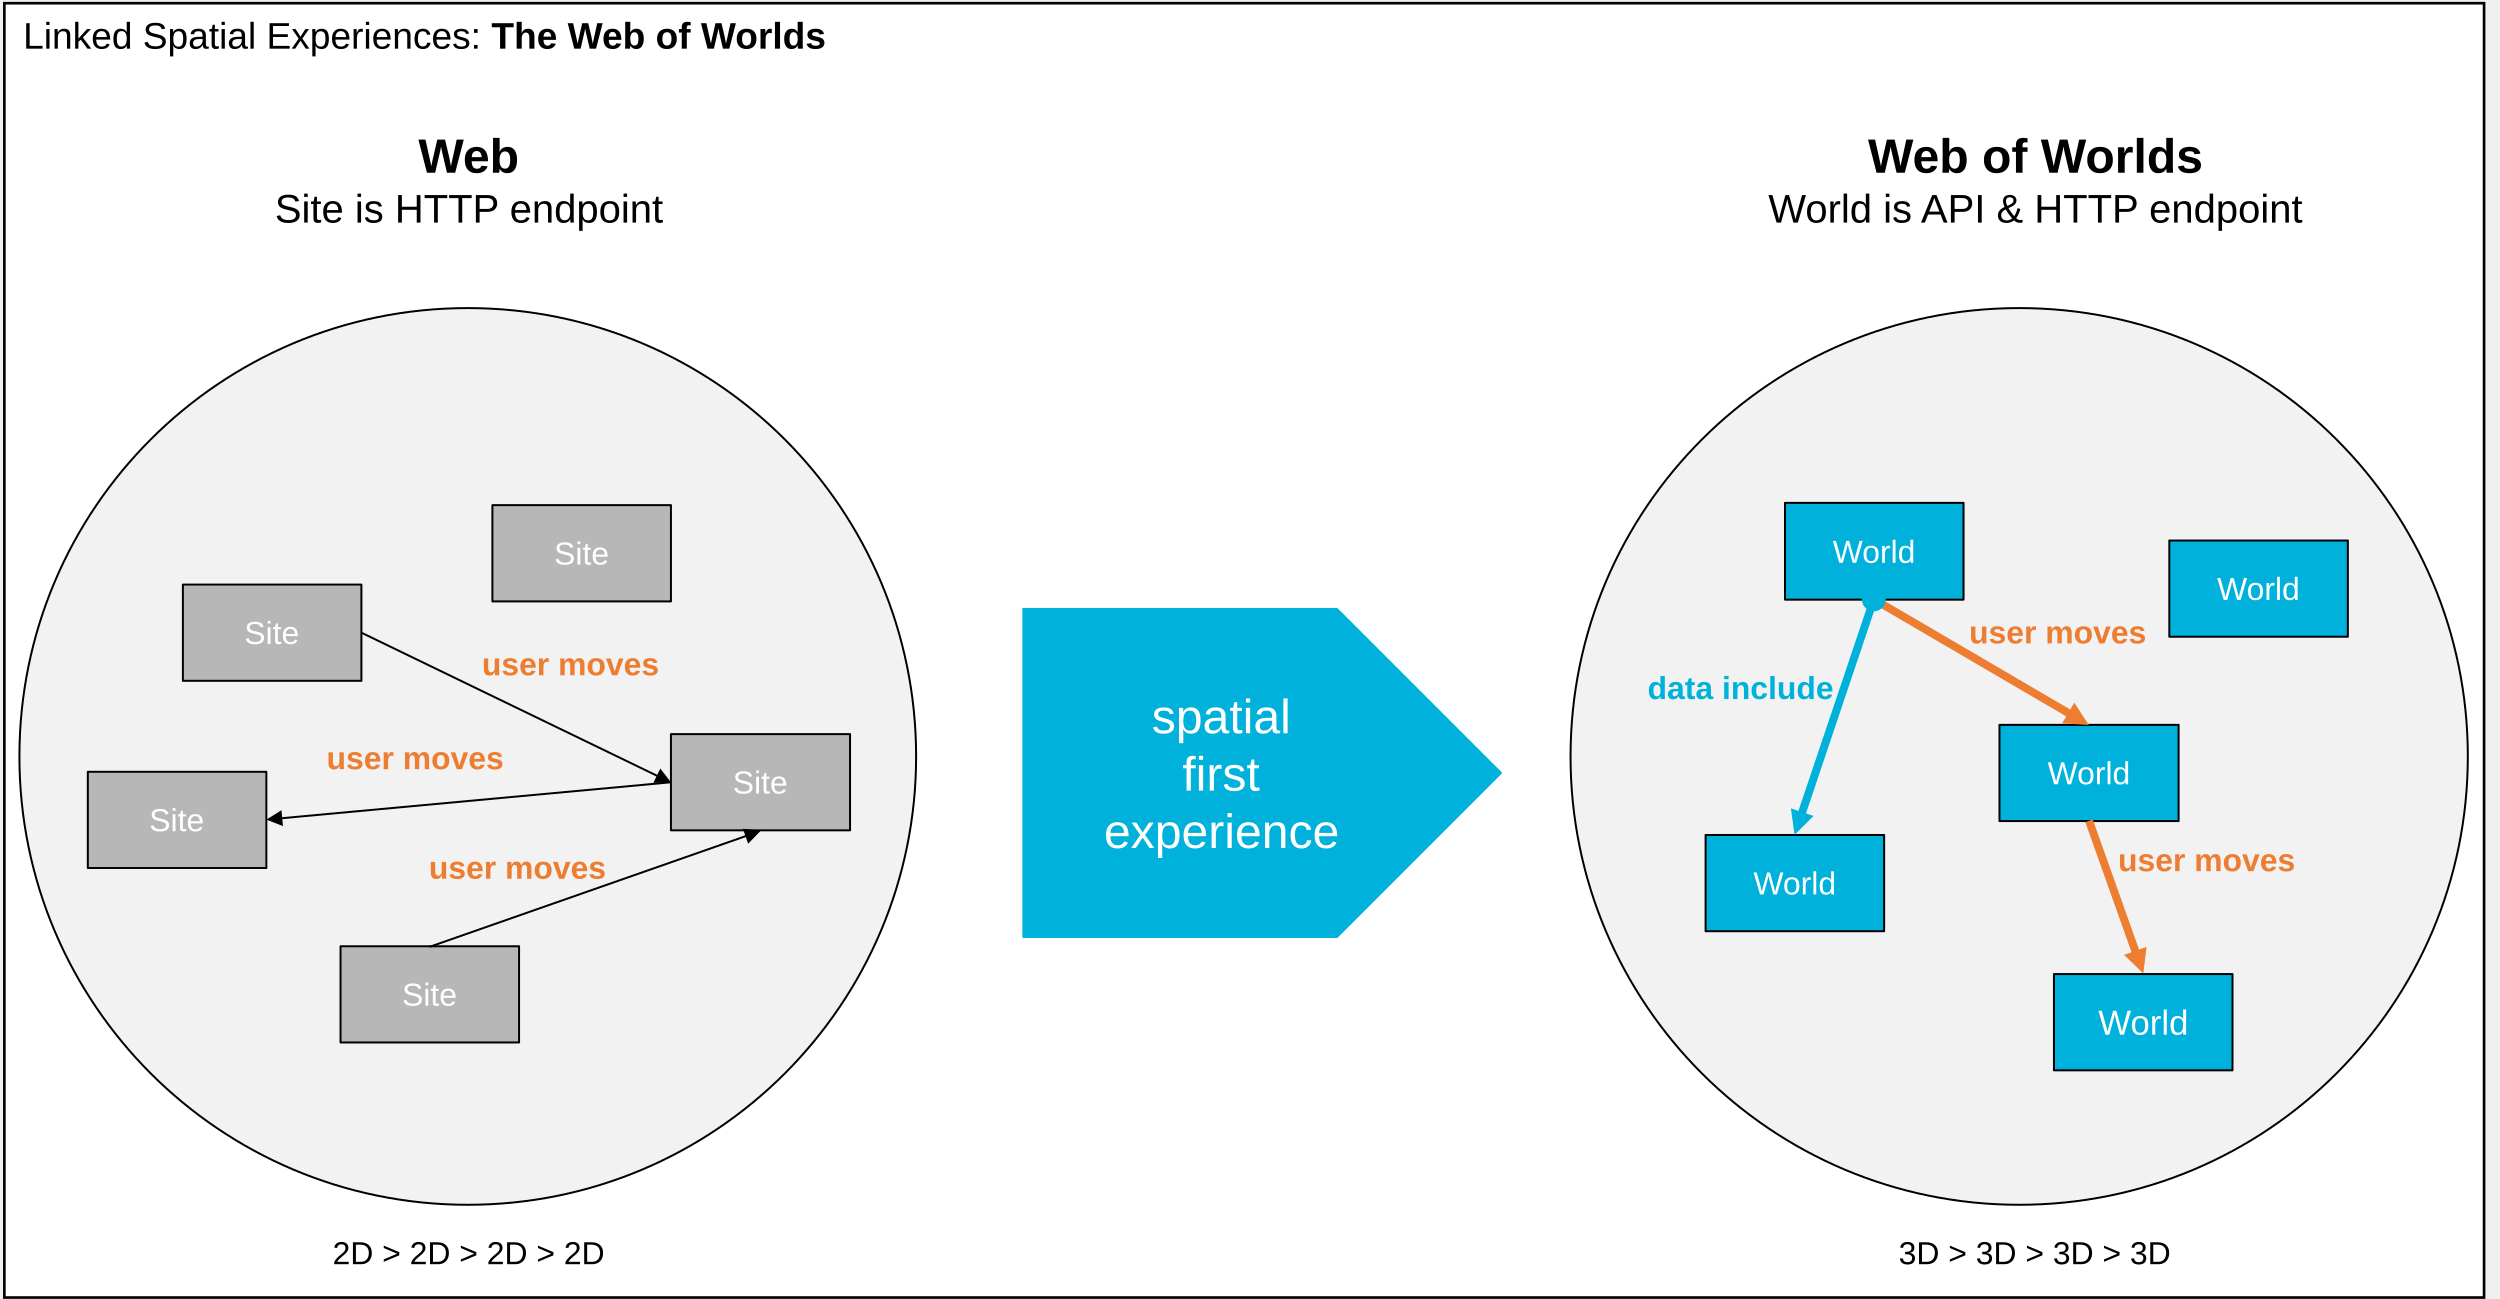
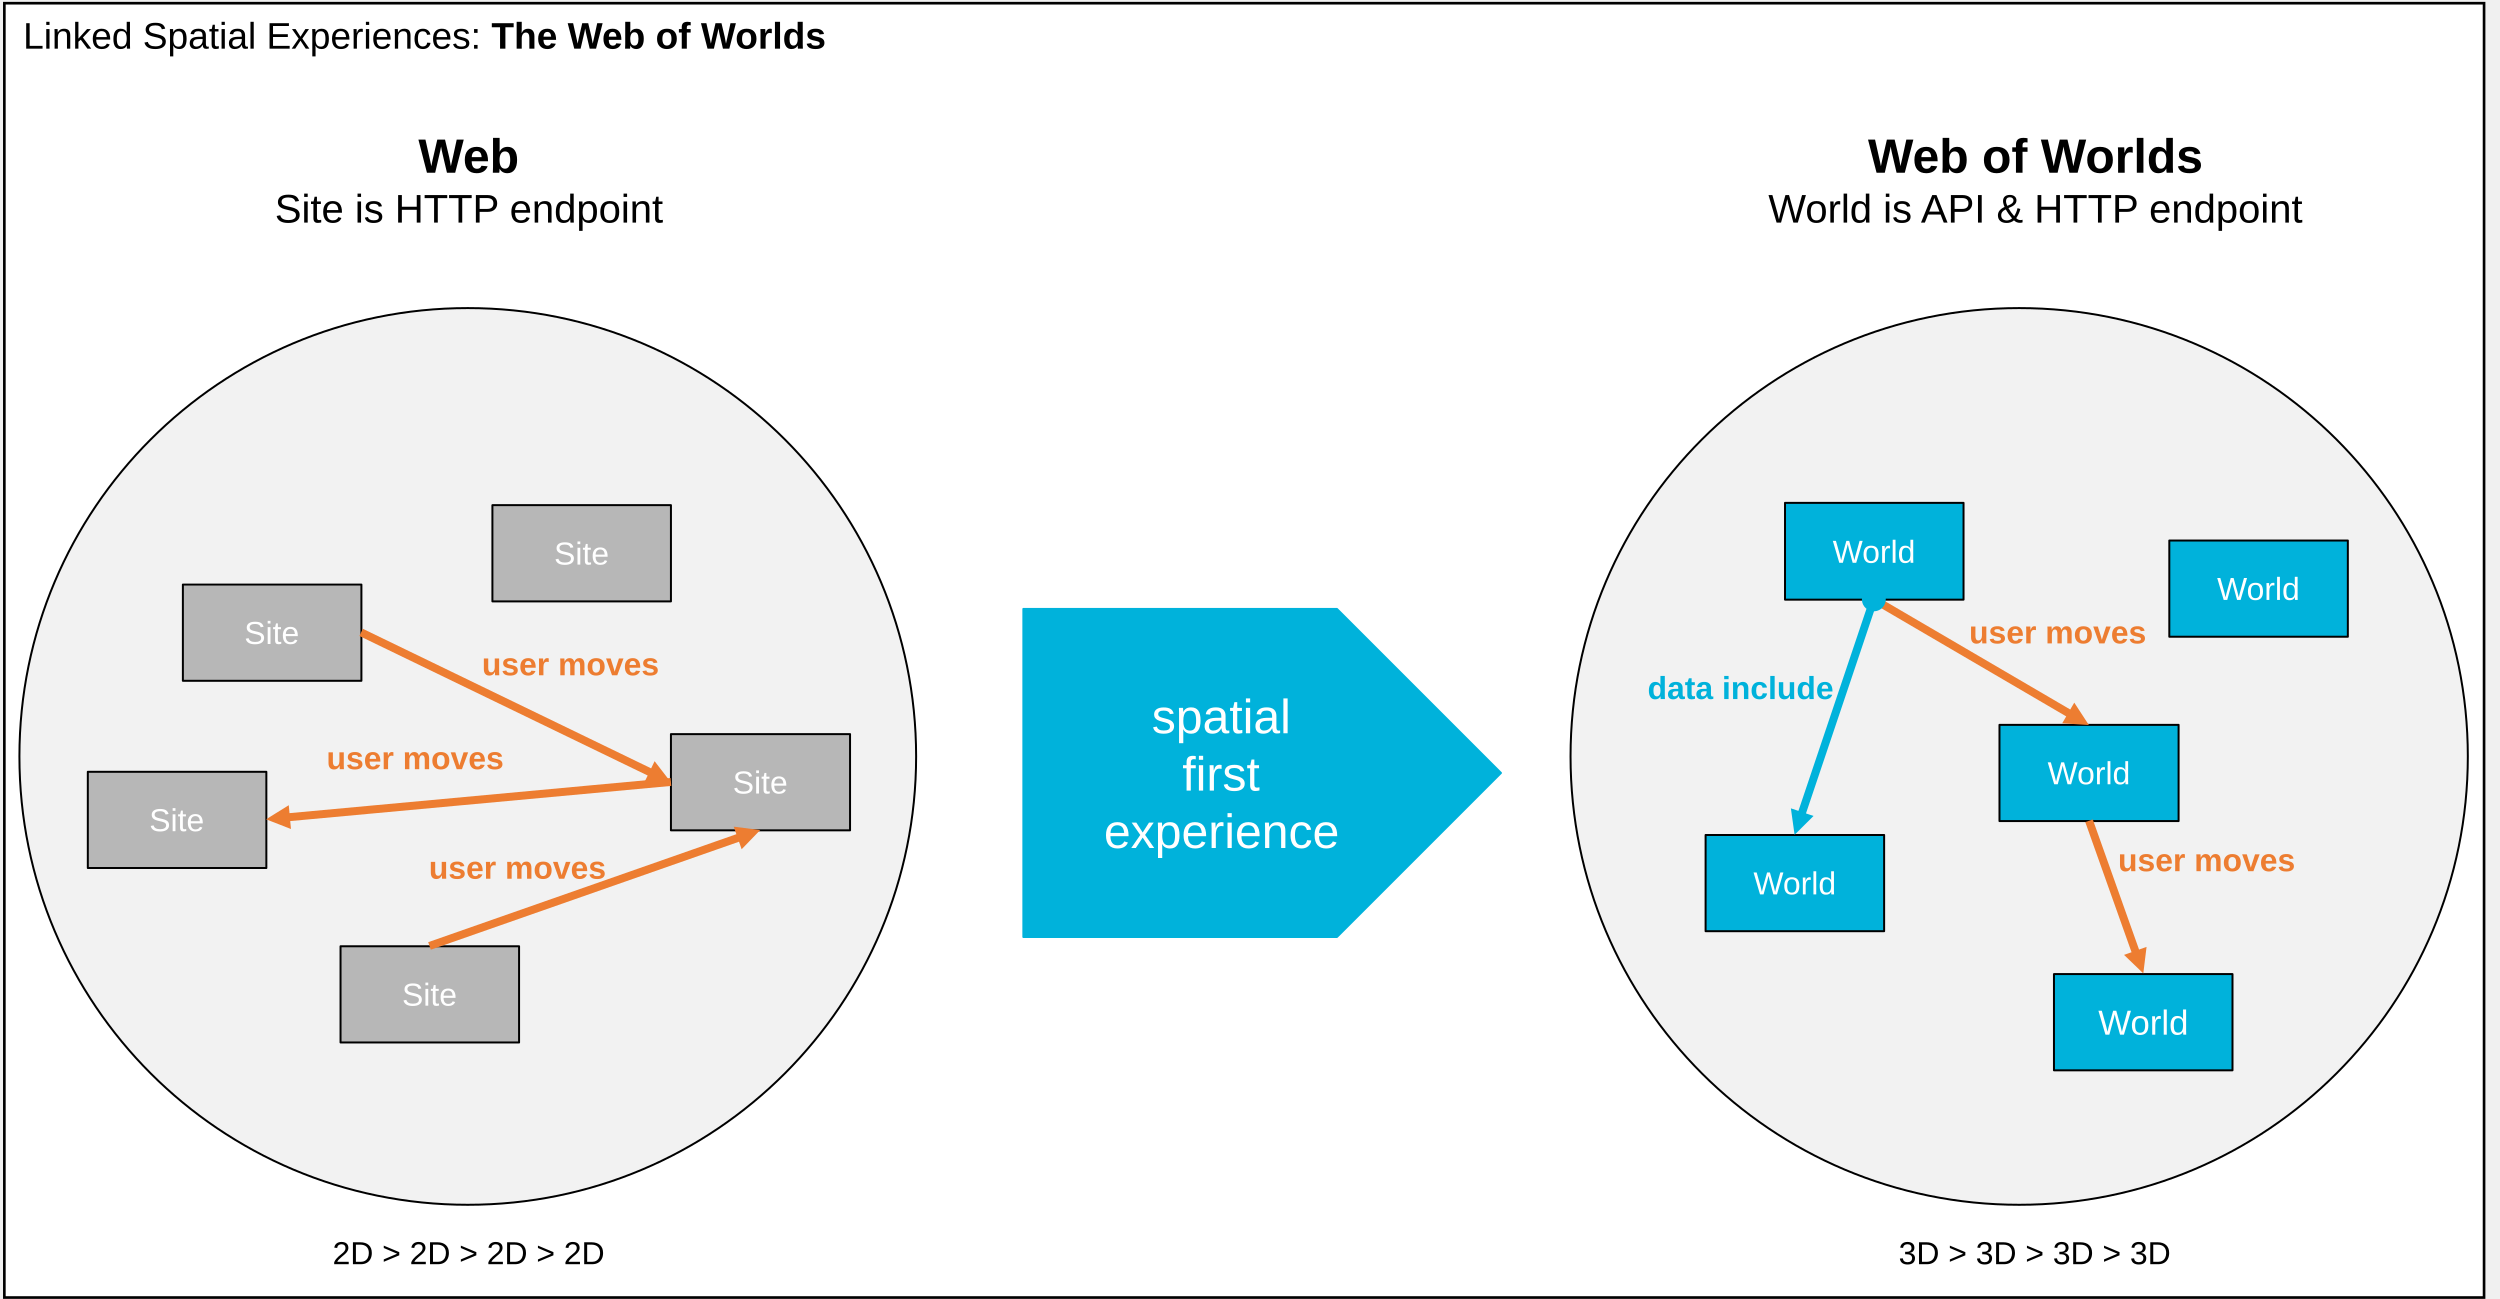
<svg xmlns="http://www.w3.org/2000/svg" width="4313" height="2241" xml:space="preserve" overflow="hidden">
  <g transform="translate(-41 -55)">
    <g>
      <rect x="48.5" y="60.5" width="4278" height="2233" stroke="#000000" stroke-width="4.583" stroke-linecap="butt" stroke-linejoin="miter" stroke-miterlimit="8" stroke-opacity="1" fill="#FFFFFF" fill-opacity="1" />
      <text fill="#000000" fill-opacity="1" font-family="Arial,Arial_MSFontService,sans-serif" font-style="normal" font-variant="normal" font-weight="400" font-stretch="normal" font-size="64" text-anchor="start" direction="ltr" writing-mode="lr-tb" unicode-bidi="normal" text-decoration="none" transform="matrix(1 0 0 1 80.9449 139)">Linked Spatial Experiences: </text>
      <text fill="#000000" fill-opacity="1" font-family="Arial,Arial_MSFontService,sans-serif" font-style="normal" font-variant="normal" font-weight="700" font-stretch="normal" font-size="64" text-anchor="start" direction="ltr" writing-mode="lr-tb" unicode-bidi="normal" text-decoration="none" transform="matrix(1 0 0 1 888.757 139)">The Web of Worlds</text>
      <path d="M74.5 1360C74.5 932.808 420.808 586.5 848 586.5 1275.19 586.5 1621.5 932.808 1621.5 1360 1621.5 1787.19 1275.19 2133.5 848 2133.5 420.808 2133.5 74.5 1787.19 74.5 1360Z" stroke="#000000" stroke-width="3.438" stroke-linecap="butt" stroke-linejoin="round" stroke-miterlimit="10" stroke-opacity="1" fill="#F2F2F2" fill-rule="evenodd" fill-opacity="1" />
      <text fill="#000000" fill-opacity="1" font-family="Arial,Arial_MSFontService,sans-serif" font-style="normal" font-variant="normal" font-weight="700" font-stretch="normal" font-size="83" text-anchor="start" direction="ltr" writing-mode="lr-tb" unicode-bidi="normal" text-decoration="none" transform="matrix(1 0 0 1 762.768 353)">Web</text>
      <text fill="#000000" fill-opacity="1" font-family="Arial,Arial_MSFontService,sans-serif" font-style="normal" font-variant="normal" font-weight="400" font-stretch="normal" font-size="69" text-anchor="start" direction="ltr" writing-mode="lr-tb" unicode-bidi="normal" text-decoration="none" transform="matrix(1 0 0 1 515.13 439)">Site is HTTP endpoint</text>
      <rect x="890.5" y="926.5" width="308" height="166" stroke="#000000" stroke-width="3.438" stroke-linecap="butt" stroke-linejoin="round" stroke-miterlimit="10" stroke-opacity="1" fill="#B7B7B7" fill-opacity="1" />
      <text fill="#FFFFFF" fill-opacity="1" font-family="Arial,Arial_MSFontService,sans-serif" font-style="normal" font-variant="normal" font-weight="400" font-stretch="normal" font-size="55" text-anchor="start" direction="ltr" writing-mode="lr-tb" unicode-bidi="normal" text-decoration="none" transform="matrix(1 0 0 1 996.924 1029)">Site</text>
      <rect x="356.5" y="1063.5" width="308" height="166" stroke="#000000" stroke-width="3.438" stroke-linecap="butt" stroke-linejoin="round" stroke-miterlimit="10" stroke-opacity="1" fill="#B7B7B7" fill-opacity="1" />
      <text fill="#FFFFFF" fill-opacity="1" font-family="Arial,Arial_MSFontService,sans-serif" font-style="normal" font-variant="normal" font-weight="400" font-stretch="normal" font-size="55" text-anchor="start" direction="ltr" writing-mode="lr-tb" unicode-bidi="normal" text-decoration="none" transform="matrix(1 0 0 1 462.445 1166)">Site</text>
      <rect x="1198.5" y="1321.5" width="309" height="166" stroke="#000000" stroke-width="3.438" stroke-linecap="butt" stroke-linejoin="round" stroke-miterlimit="10" stroke-opacity="1" fill="#B7B7B7" fill-opacity="1" />
      <text fill="#FFFFFF" fill-opacity="1" font-family="Arial,Arial_MSFontService,sans-serif" font-style="normal" font-variant="normal" font-weight="400" font-stretch="normal" font-size="55" text-anchor="start" direction="ltr" writing-mode="lr-tb" unicode-bidi="normal" text-decoration="none" transform="matrix(1 0 0 1 1305.18 1424)">Site</text>
      <rect x="192.5" y="1386.5" width="308" height="166" stroke="#000000" stroke-width="3.438" stroke-linecap="butt" stroke-linejoin="round" stroke-miterlimit="10" stroke-opacity="1" fill="#B7B7B7" fill-opacity="1" />
      <text fill="#FFFFFF" fill-opacity="1" font-family="Arial,Arial_MSFontService,sans-serif" font-style="normal" font-variant="normal" font-weight="400" font-stretch="normal" font-size="55" text-anchor="start" direction="ltr" writing-mode="lr-tb" unicode-bidi="normal" text-decoration="none" transform="matrix(1 0 0 1 298.502 1489)">Site</text>
      <rect x="628.5" y="1687.5" width="308" height="166" stroke="#000000" stroke-width="3.438" stroke-linecap="butt" stroke-linejoin="round" stroke-miterlimit="10" stroke-opacity="1" fill="#B7B7B7" fill-opacity="1" />
      <text fill="#FFFFFF" fill-opacity="1" font-family="Arial,Arial_MSFontService,sans-serif" font-style="normal" font-variant="normal" font-weight="400" font-stretch="normal" font-size="55" text-anchor="start" direction="ltr" writing-mode="lr-tb" unicode-bidi="normal" text-decoration="none" transform="matrix(1 0 0 1 734.604 1790)">Site</text>
-       <path d="M665.249 1144.95 1179.06 1393.63 1177.56 1396.73 663.751 1148.05ZM1180.18 1380.81 1198.94 1405.16 1168.2 1405.56Z" fill="#000000" fill-rule="nonzero" fill-opacity="1" />
-       <path d="M0.158-1.711 675.785 60.7 675.469 64.123-0.158 1.711ZM672.328 48.298 698.446 64.519 669.798 75.681Z" fill="#000000" fill-rule="nonzero" fill-opacity="1" transform="matrix(-1 0 0 1 1198.95 1404.5)" />
      <path d="M2750.5 1360C2750.5 932.808 3097.03 586.5 3524.5 586.5 3951.97 586.5 4298.5 932.808 4298.5 1360 4298.5 1787.19 3951.97 2133.5 3524.5 2133.5 3097.03 2133.5 2750.5 1787.19 2750.5 1360Z" stroke="#000000" stroke-width="3.438" stroke-linecap="butt" stroke-linejoin="round" stroke-miterlimit="10" stroke-opacity="1" fill="#F2F2F2" fill-rule="evenodd" fill-opacity="1" />
      <rect x="3120.5" y="922.5" width="308" height="167" stroke="#000000" stroke-width="3.438" stroke-linecap="butt" stroke-linejoin="round" stroke-miterlimit="10" stroke-opacity="1" fill="#00B2DB" fill-opacity="1" />
      <text fill="#FFFFFF" fill-opacity="1" font-family="Arial,Arial_MSFontService,sans-serif" font-style="normal" font-variant="normal" font-weight="400" font-stretch="normal" font-size="55" text-anchor="start" direction="ltr" writing-mode="lr-tb" unicode-bidi="normal" text-decoration="none" transform="matrix(1 0 0 1 3202.76 1026)">World</text>
      <rect x="3783.5" y="987.5" width="308" height="166" stroke="#000000" stroke-width="3.438" stroke-linecap="butt" stroke-linejoin="round" stroke-miterlimit="10" stroke-opacity="1" fill="#00B2DB" fill-opacity="1" />
      <text fill="#FFFFFF" fill-opacity="1" font-family="Arial,Arial_MSFontService,sans-serif" font-style="normal" font-variant="normal" font-weight="400" font-stretch="normal" font-size="55" text-anchor="start" direction="ltr" writing-mode="lr-tb" unicode-bidi="normal" text-decoration="none" transform="matrix(1 0 0 1 3865.91 1090)">World</text>
      <rect x="2983.5" y="1495.5" width="308" height="166" stroke="#000000" stroke-width="3.438" stroke-linecap="butt" stroke-linejoin="round" stroke-miterlimit="10" stroke-opacity="1" fill="#00B2DB" fill-opacity="1" />
      <text fill="#FFFFFF" fill-opacity="1" font-family="Arial,Arial_MSFontService,sans-serif" font-style="normal" font-variant="normal" font-weight="400" font-stretch="normal" font-size="55" text-anchor="start" direction="ltr" writing-mode="lr-tb" unicode-bidi="normal" text-decoration="none" transform="matrix(1 0 0 1 3066 1598)">World</text>
      <rect x="3584.5" y="1735.5" width="308" height="166" stroke="#000000" stroke-width="3.438" stroke-linecap="butt" stroke-linejoin="round" stroke-miterlimit="10" stroke-opacity="1" fill="#00B2DB" fill-opacity="1" />
      <text fill="#FFFFFF" fill-opacity="1" font-family="Arial,Arial_MSFontService,sans-serif" font-style="normal" font-variant="normal" font-weight="400" font-stretch="normal" font-size="60" text-anchor="start" direction="ltr" writing-mode="lr-tb" unicode-bidi="normal" text-decoration="none" transform="matrix(1 0 0 1 3660.92 1840)">World</text>
      <rect x="3490.5" y="1305.5" width="309" height="166" stroke="#000000" stroke-width="3.438" stroke-linecap="butt" stroke-linejoin="round" stroke-miterlimit="10" stroke-opacity="1" fill="#00B2DB" fill-opacity="1" />
      <text fill="#FFFFFF" fill-opacity="1" font-family="Arial,Arial_MSFontService,sans-serif" font-style="normal" font-variant="normal" font-weight="400" font-stretch="normal" font-size="55" text-anchor="start" direction="ltr" writing-mode="lr-tb" unicode-bidi="normal" text-decoration="none" transform="matrix(1 0 0 1 3573.5 1408)">World</text>
      <path d="M3651.48 1468.7 3733.6 1699.65 3720.64 1704.26 3638.52 1473.3ZM3744.25 1688.57 3738.63 1734.34 3705.38 1702.39Z" fill="#ED7D31" fill-rule="nonzero" fill-opacity="1" />
      <path d="M3277.47 1083.07 3618.53 1282.53 3611.59 1294.4 3270.53 1094.93ZM3619.53 1267.19 3644.73 1305.82 3598.71 1302.8Z" fill="#ED7D31" fill-rule="nonzero" fill-opacity="1" />
-       <path d="M0.568-1.622 549.518 190.651 548.382 193.895-0.568 1.622ZM549.169 177.781 570.578 199.848 540.079 203.735Z" fill="#000000" fill-rule="nonzero" fill-opacity="1" transform="matrix(1 -1.22465e-16 -1.22465e-16 -1 782.5 1688.35)" />
      <path d="M1806.5 1105.5 2347.5 1105.5 2630.5 1388.5 2347.5 1671.5 1806.5 1671.5Z" stroke="#00B2DB" stroke-width="3.438" stroke-linecap="butt" stroke-linejoin="round" stroke-miterlimit="10" stroke-opacity="1" fill="#00B2DB" fill-rule="evenodd" fill-opacity="1" />
      <text fill="#FFFFFF" fill-opacity="1" font-family="Arial,Arial_MSFontService,sans-serif" font-style="normal" font-variant="normal" font-weight="400" font-stretch="normal" font-size="83" text-anchor="start" direction="ltr" writing-mode="lr-tb" unicode-bidi="normal" text-decoration="none" transform="matrix(1 0 0 1 2028.03 1320)">spatial</text>
      <text fill="#FFFFFF" fill-opacity="1" font-family="Arial,Arial_MSFontService,sans-serif" font-style="normal" font-variant="normal" font-weight="400" font-stretch="normal" font-size="83" text-anchor="start" direction="ltr" writing-mode="lr-tb" unicode-bidi="normal" text-decoration="none" transform="matrix(1 0 0 1 2080.74 1419)">first</text>
      <text fill="#FFFFFF" fill-opacity="1" font-family="Arial,Arial_MSFontService,sans-serif" font-style="normal" font-variant="normal" font-weight="400" font-stretch="normal" font-size="83" text-anchor="start" direction="ltr" writing-mode="lr-tb" unicode-bidi="normal" text-decoration="none" transform="matrix(1 0 0 1 1945.53 1518)">experience</text>
      <text fill="#000000" fill-opacity="1" font-family="Arial,Arial_MSFontService,sans-serif" font-style="normal" font-variant="normal" font-weight="400" font-stretch="normal" font-size="55" text-anchor="start" direction="ltr" writing-mode="lr-tb" unicode-bidi="normal" text-decoration="none" transform="matrix(1 0 0 1 614.772 2236)">2D &gt; 2D &gt; 2D &gt; 2D</text>
      <text fill="#000000" fill-opacity="1" font-family="Arial,Arial_MSFontService,sans-serif" font-style="normal" font-variant="normal" font-weight="400" font-stretch="normal" font-size="55" text-anchor="start" direction="ltr" writing-mode="lr-tb" unicode-bidi="normal" text-decoration="none" transform="matrix(1 0 0 1 3316.58 2236)">3D &gt; 3D &gt; 3D &gt; 3D</text>
      <text fill="#000000" fill-opacity="1" font-family="Arial,Arial_MSFontService,sans-serif" font-style="normal" font-variant="normal" font-weight="700" font-stretch="normal" font-size="83" text-anchor="start" direction="ltr" writing-mode="lr-tb" unicode-bidi="normal" text-decoration="none" transform="matrix(1 0 0 1 3263.64 353)">Web of Worlds</text>
      <text fill="#000000" fill-opacity="1" font-family="Arial,Arial_MSFontService,sans-serif" font-style="normal" font-variant="normal" font-weight="400" font-stretch="normal" font-size="69" text-anchor="start" direction="ltr" writing-mode="lr-tb" unicode-bidi="normal" text-decoration="none" transform="matrix(1 0 0 1 3091.7 439)">World is API &amp; HTTP endpoint</text>
      <path d="M6.516-2.194 132.304 371.448 119.272 375.835-6.516 2.194ZM-19.547 6.581C-23.181-4.215-17.376-15.913-6.581-19.547 4.215-23.181 15.913-17.376 19.547-6.581 23.181 4.215 17.376 15.913 6.581 19.547-4.215 23.181-15.913 17.376-19.547 6.581ZM143.142 360.545 136.756 406.22 104.048 373.707Z" fill="#00B2DB" fill-rule="nonzero" fill-opacity="1" transform="matrix(-1 0 0 1 3273.76 1089)" />
      <text fill="#ED7D31" fill-opacity="1" font-family="Arial,Arial_MSFontService,sans-serif" font-style="normal" font-variant="normal" font-weight="700" font-stretch="normal" font-size="55" text-anchor="start" direction="ltr" writing-mode="lr-tb" unicode-bidi="normal" text-decoration="none" transform="matrix(1 0 0 1 3438.05 1165)">user moves </text>
      <text fill="#ED7D31" fill-opacity="1" font-family="Arial,Arial_MSFontService,sans-serif" font-style="normal" font-variant="normal" font-weight="700" font-stretch="normal" font-size="55" text-anchor="start" direction="ltr" writing-mode="lr-tb" unicode-bidi="normal" text-decoration="none" transform="matrix(1 0 0 1 3695 1558)">user moves </text>
      <text fill="#00B2DB" fill-opacity="1" font-family="Arial,Arial_MSFontService,sans-serif" font-style="normal" font-variant="normal" font-weight="700" font-stretch="normal" font-size="55" text-anchor="start" direction="ltr" writing-mode="lr-tb" unicode-bidi="normal" text-decoration="none" transform="matrix(1 0 0 1 2883.39 1261)">data include</text>
      <text fill="#ED7D31" fill-opacity="1" font-family="Arial,Arial_MSFontService,sans-serif" font-style="normal" font-variant="normal" font-weight="700" font-stretch="normal" font-size="55" text-anchor="start" direction="ltr" writing-mode="lr-tb" unicode-bidi="normal" text-decoration="none" transform="matrix(1 0 0 1 872.34 1220)">user moves </text>
      <text fill="#ED7D31" fill-opacity="1" font-family="Arial,Arial_MSFontService,sans-serif" font-style="normal" font-variant="normal" font-weight="700" font-stretch="normal" font-size="55" text-anchor="start" direction="ltr" writing-mode="lr-tb" unicode-bidi="normal" text-decoration="none" transform="matrix(1 0 0 1 604.349 1382)">user moves </text>
      <text fill="#ED7D31" fill-opacity="1" font-family="Arial,Arial_MSFontService,sans-serif" font-style="normal" font-variant="normal" font-weight="700" font-stretch="normal" font-size="55" text-anchor="start" direction="ltr" writing-mode="lr-tb" unicode-bidi="normal" text-decoration="none" transform="matrix(1 0 0 1 780.841 1571)">user moves </text>
+       <path d="M666.996 1139.81 1170.53 1383.56 1164.54 1395.93 661.005 1152.19ZM1170.34 1368.19 1198.48 1404.72 1152.36 1405.31Z" fill="#ED7D31" fill-rule="nonzero" fill-opacity="1" />
+       <path d="M0.632-6.846 664.824 54.465 663.56 68.157-0.632 6.846ZM659.242 40.141 698.422 64.471 655.451 81.217Z" fill="#ED7D31" fill-rule="nonzero" fill-opacity="1" transform="matrix(-1 0 0 1 1198.42 1404)" />
+       <path d="M2.273-6.488 540.411 182.067 535.864 195.044-2.273 6.488ZM538.469 166.817 570.578 199.922 524.828 205.747Z" fill="#ED7D31" fill-rule="nonzero" fill-opacity="1" transform="matrix(1 0 0 -1 782 1686.92)" />
    </g>
  </g>
</svg>
